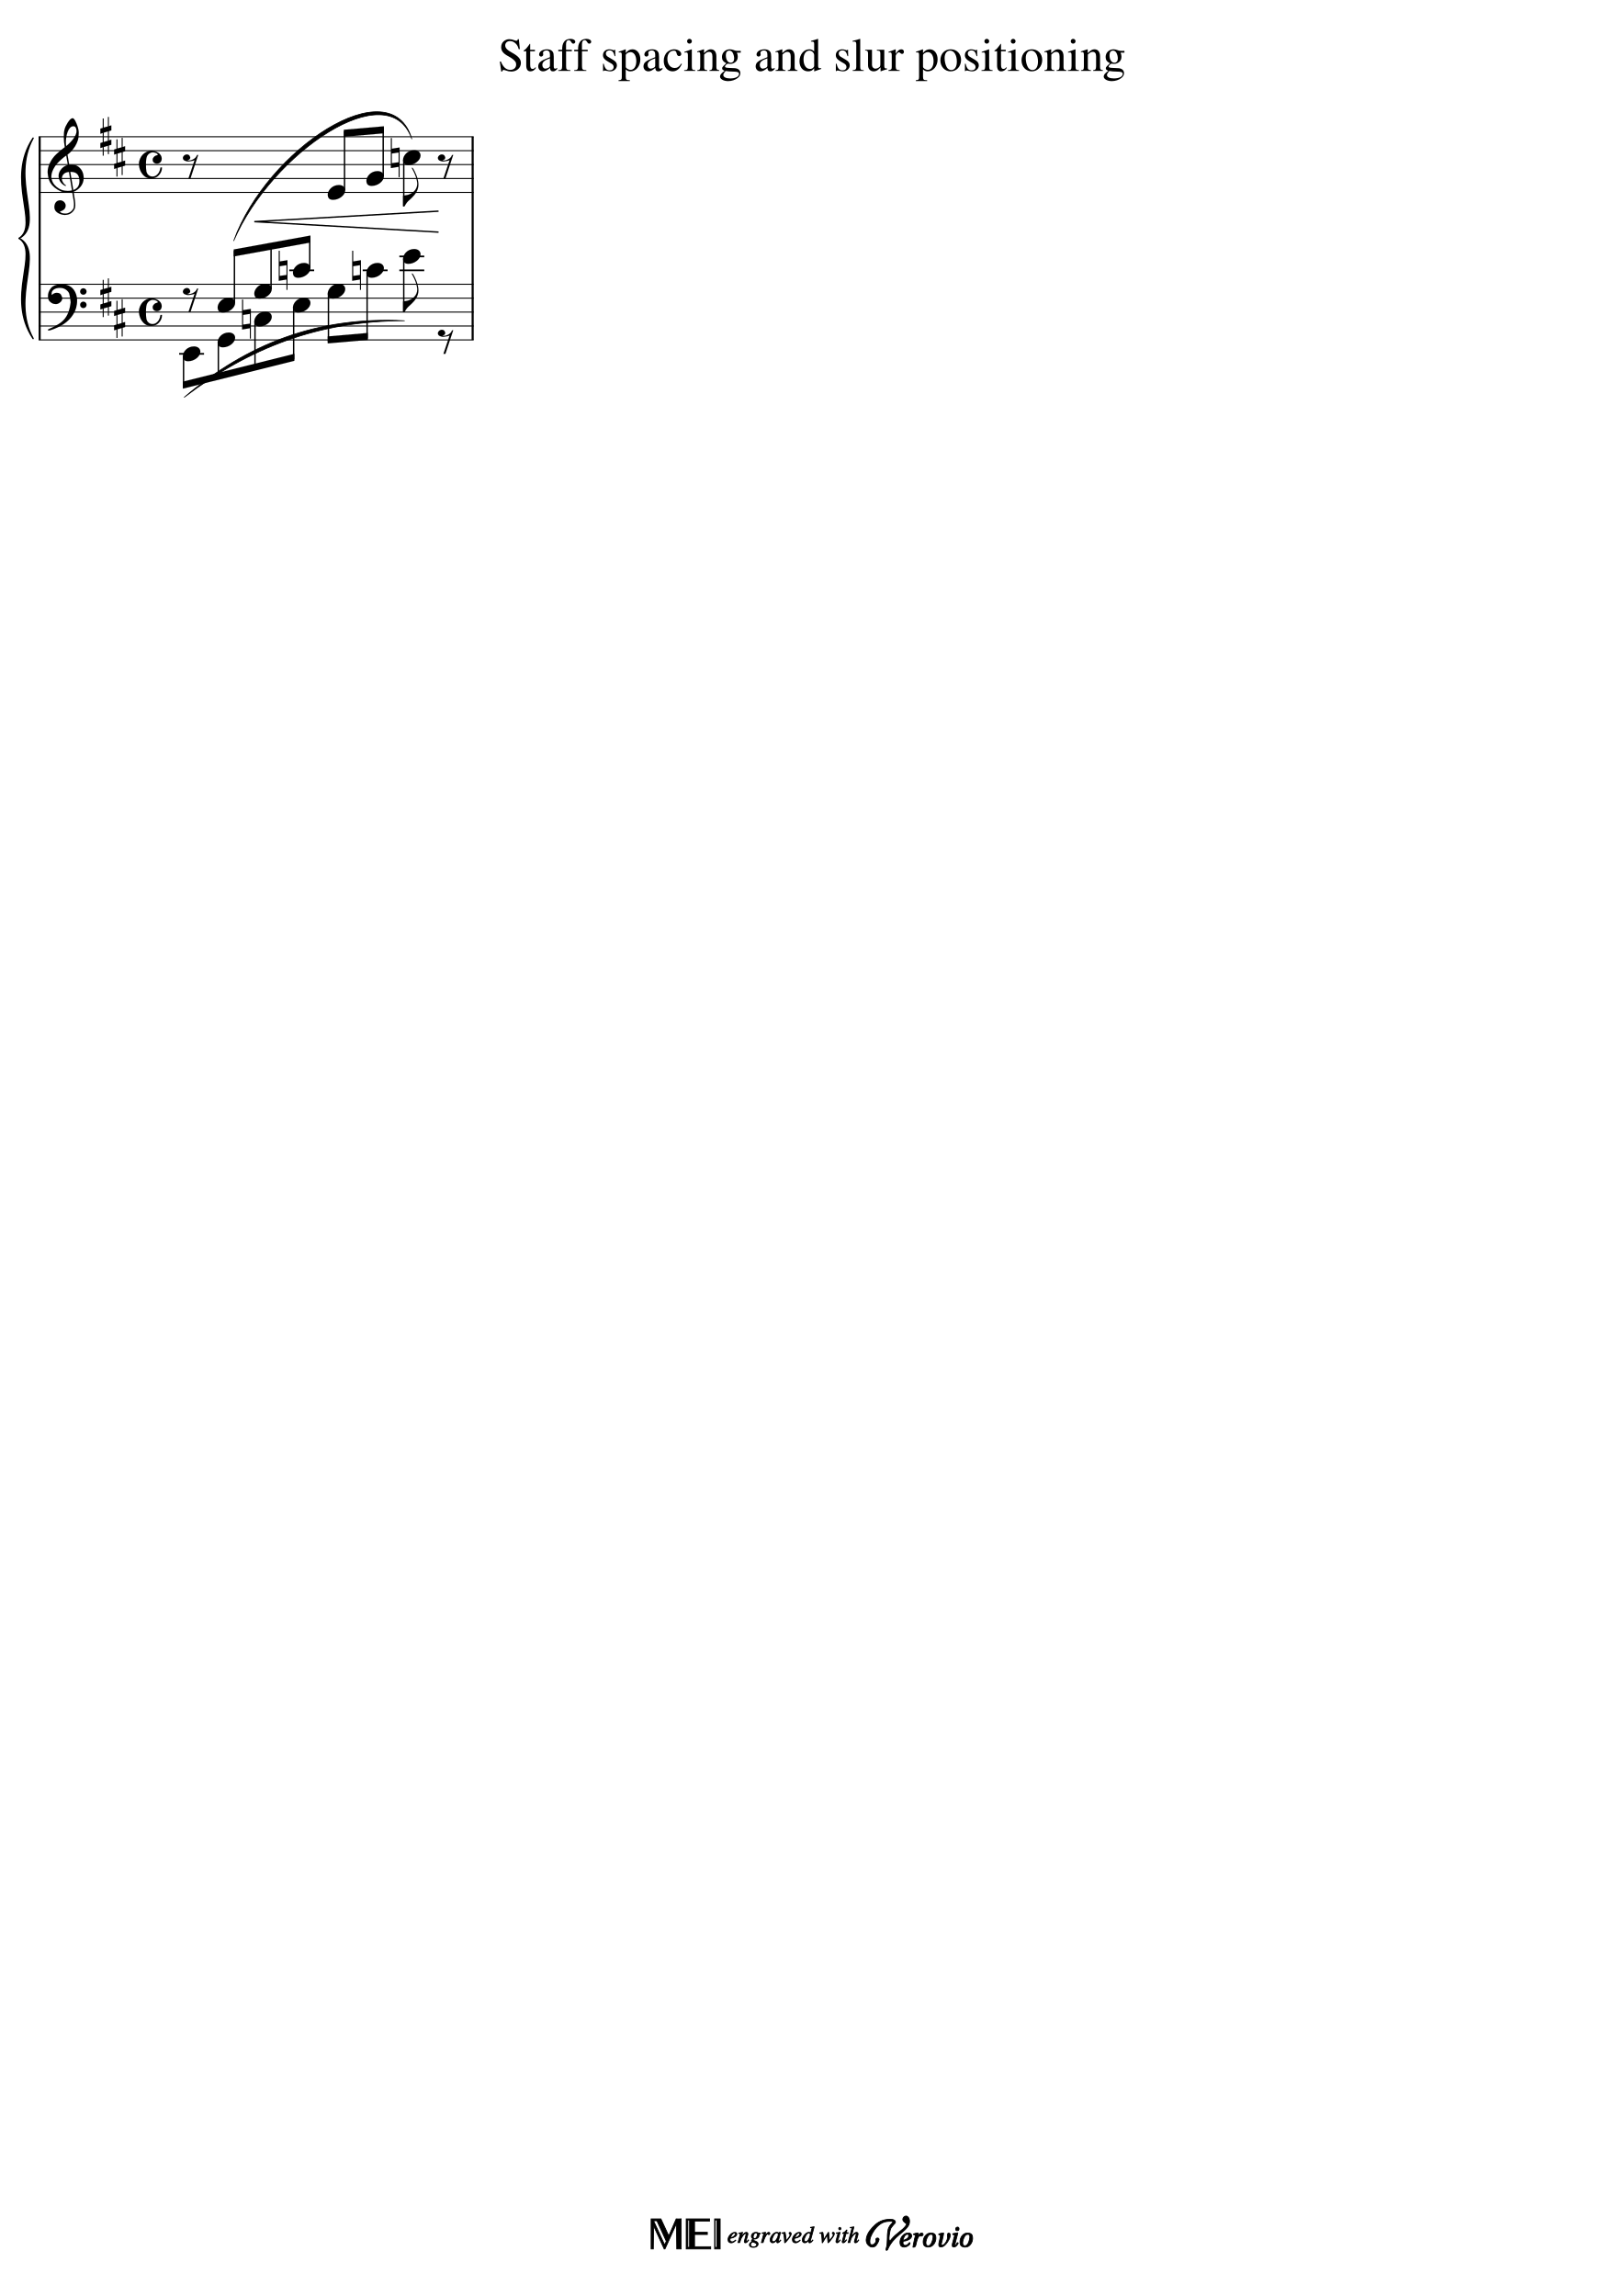
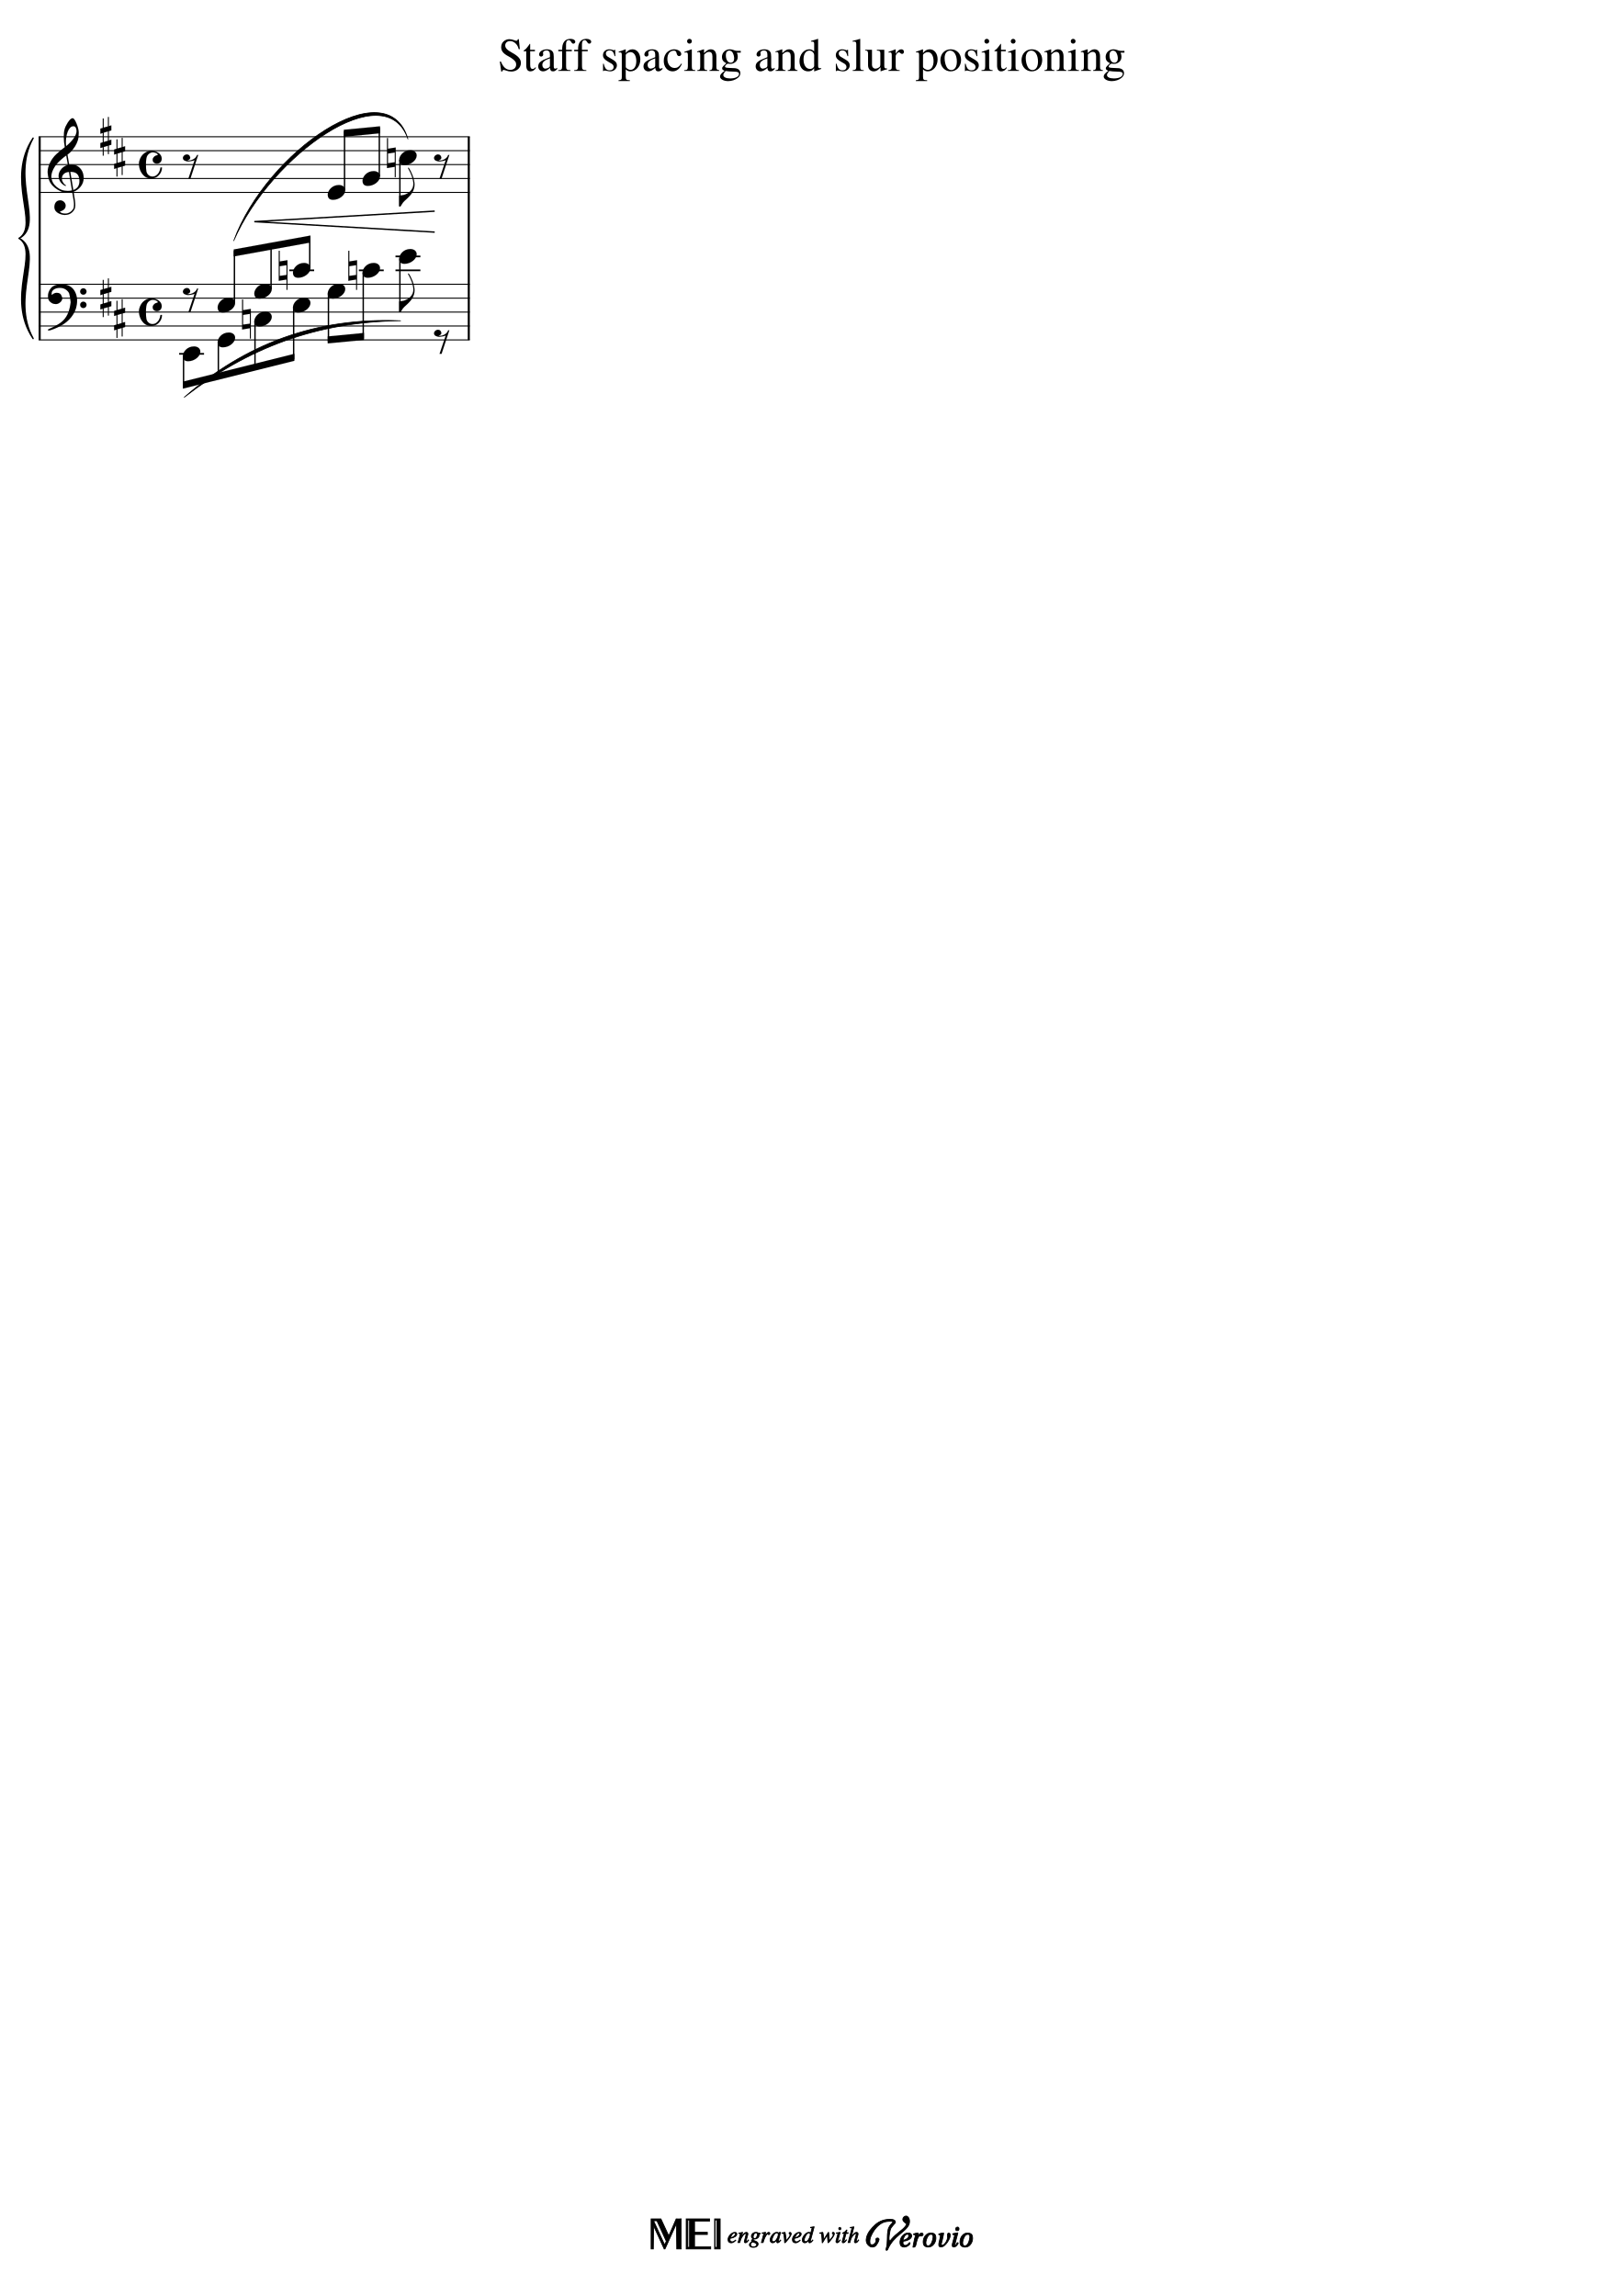
<svg xmlns="http://www.w3.org/2000/svg" xmlns:xlink="http://www.w3.org/1999/xlink" width="2100px" height="2970px" version="1.1" overflow="visible" id="docid">
  <defs>
    <g id="E050-docid">
      <path transform="scale(1,-1)" d="M441 -245c-23 -4 -48 -6 -76 -6c-59 0 -102 7 -130 20c-88 42 -150 93 -187 154c-26 44 -43 103 -48 176c0 6 -1 13 -1 19c0 54 15 111 45 170c29 57 65 106 110 148s96 85 153 127c-3 16 -8 46 -13 92c-4 43 -5 73 -5 89c0 117 16 172 69 257c34 54 64 82 89 82 c21 0 43 -30 69 -92s39 -115 41 -159v-15c0 -109 -21 -162 -67 -241c-13 -20 -63 -90 -98 -118c-13 -9 -25 -19 -37 -29l31 -181c8 1 18 2 28 2c58 0 102 -12 133 -35c59 -43 92 -104 98 -184c1 -7 1 -15 1 -22c0 -123 -87 -209 -181 -248c8 -57 17 -110 25 -162 c5 -31 6 -58 6 -80c0 -30 -5 -53 -14 -70c-35 -64 -88 -99 -158 -103c-5 0 -11 -1 -16 -1c-37 0 -72 10 -108 27c-50 24 -77 59 -80 105v11c0 29 7 55 20 76c18 28 45 42 79 44h6c49 0 93 -42 97 -87v-9c0 -51 -34 -86 -105 -106c17 -24 51 -36 102 -36c62 0 116 43 140 85 c9 16 13 41 13 74c0 20 -1 42 -5 67c-8 53 -18 106 -26 159zM461 939c-95 0 -135 -175 -135 -286c0 -24 2 -48 5 -71c50 39 92 82 127 128c40 53 60 100 60 140v8c-4 53 -22 81 -55 81h-2zM406 119l54 -326c73 25 110 78 110 161c0 7 0 15 -1 23c-7 95 -57 142 -151 142h-12 zM382 117c-72 -2 -128 -47 -128 -120v-7c2 -46 43 -99 75 -115c-3 -2 -7 -5 -10 -10c-70 33 -116 88 -123 172v11c0 68 44 126 88 159c23 17 49 29 78 36l-29 170c-21 -13 -52 -37 -92 -73c-50 -44 -86 -84 -109 -119c-45 -69 -67 -130 -67 -182v-13c5 -68 35 -127 93 -176 s125 -73 203 -73c25 0 50 3 75 9c-19 111 -36 221 -54 331z" />
    </g>
    <g id="E262-docid">
      <path transform="scale(1,-1)" d="M136 186v169h17v-164l44 14v-91l-44 -14v-165l44 12v-91l-44 -13v-155h-17v150l-76 -22v-155h-17v149l-43 -13v90l43 14v167l-43 -14v92l43 13v169h17v-163zM60 73v-167l76 22v168z" />
    </g>
    <g id="E08A-docid">
      <path transform="scale(1,-1)" d="M340 179c-9 24 -56 41 -89 41c-46 0 -81 -28 -100 -58c-17 -28 -25 -78 -25 -150c0 -65 2 -111 8 -135c8 -31 18 -49 40 -67c20 -17 43 -25 70 -25c54 0 92 36 115 75c14 25 23 54 28 88h27c0 -63 -24 -105 -58 -141c-35 -38 -82 -56 -140 -56c-45 0 -83 13 -115 39 c-57 45 -101 130 -101 226c0 59 33 127 68 163c36 37 97 72 160 72c36 0 93 -21 121 -40c11 -8 23 -17 33 -30c19 -23 27 -48 27 -76c0 -51 -35 -88 -86 -88c-43 0 -76 27 -76 68c0 26 7 35 21 51c15 17 32 27 58 32c7 2 14 7 14 11z" />
    </g>
    <g id="E4E6-docid">
      <path transform="scale(1,-1)" d="M0 123c7 34 33 56 69 60c29 -3 43 -9 53 -29c4 -8 7 -15 10 -22c0 -21 -1 -25 -11 -35c-5 -8 -18 -14 -40 -20l12 -3l15 -1c44 0 97 26 122 56c10 11 18 26 24 42c7 1 15 2 22 3l-140 -424h-36l111 330c-10 -6 -27 -12 -53 -16l-52 -8h-10l-20 1c-1 0 -8 3 -21 6 c-37 9 -55 28 -55 60z" />
    </g>
    <g id="E0A4-docid">
      <path transform="scale(1,-1)" d="M0 -39c0 68 73 172 200 172c66 0 114 -37 114 -95c0 -84 -106 -171 -218 -171c-64 0 -96 30 -96 94z" />
    </g>
    <g id="E241-docid">
      <path transform="scale(1,-1)" d="M179 646c-4 8 -17 30 -18 33l-4 10c0 3 2 5 5 5s7 -2 13 -7c23 -33 46 -81 66 -132c22 -57 35 -125 35 -163c0 -104 -60 -183 -122 -241c-63 -59 -57 -53 -61 -56c-38 -34 -63 -95 -71 -95h-22v190c40 7 69 11 87 16c88 27 168 95 168 200c0 30 -12 89 -30 138 c-17 47 -31 73 -46 102z" />
    </g>
    <g id="E261-docid">
      <path transform="scale(1,-1)" d="M0 -188v539h18v-191l139 22v-533h-17v186zM18 -100l122 17v176l-122 -19v-174z" />
    </g>
    <g id="E062-docid">
      <path transform="scale(1,-1)" d="M582 -120c0 32 26 58 58 58s58 -26 58 -58s-26 -58 -58 -58s-58 26 -58 58zM582 120c0 32 26 58 58 58s58 -26 58 -58s-26 -58 -58 -58s-58 26 -58 58zM158 96c51 0 73 -14 88 -49l16 -39c0 -17 -2 -30 -7 -40c-3 -11 -10 -21 -19 -31c-17 -18 -49 -43 -84 -43 c-55 0 -77 13 -112 44c-24 21 -35 55 -35 100c0 46 14 81 32 112c30 52 71 79 137 93l36 6l26 2c154 0 235 -68 274 -182c11 -32 18 -68 18 -107c0 -103 -26 -182 -68 -250c-89 -145 -234 -230 -412 -288l-30 -5c-9 0 -14 3 -14 8c3 10 5 11 10 16c35 15 70 30 96 44l78 43 c96 57 162 136 197 258c9 33 17 60 22 100c3 22 5 35 6 39c-7 69 -16 115 -23 140s-4 22 -16 40c-8 12 -19 23 -31 34c-24 21 -62 44 -118 44c-48 0 -84 -8 -113 -28c-28 -19 -42 -44 -42 -73v-16c2 -5 3 -9 4 -11c24 22 52 39 84 39z" />
    </g>
  </defs>
  <style type="text/css">#docid g.ending, #docid g.fing, #docid g.reh, #docid g.tempo {font-weight:bold;}#docid g.dir, #docid g.dynam, #docid g.mNum {font-style:italic;}#docid g.label {font-weight:normal;}#docid ellipse, #docid path, #docid polygon, #docid polyline, #docid rect {stroke:currentColor}</style>
  <svg class="definition-scale" color="black" font-family="Times, serif" viewBox="0 0 21000 29700">
    <g class="page-margin" transform="translate(500, 500)">
      <g id="iJ6YNS9" class="mdiv pageMilestone" />
      <g id="j6ERYJ7" class="score pageMilestone" />
      <g id="w12QMOFK" class="system">
        <path d="M13 1269 L13 3897" stroke-width="27" />
        <g id="z1RTPA71" class="grpSym">
          <path d="M-72,3879 C-432,3339 18,2763 -252,2583 C81,2763 -369,3339 -72,3879" stroke-width="18" stroke-linecap="round" stroke-linejoin="round" />
          <path d="M-72,1287 C-369,1827 81,2403 -252,2583 C18,2403 -432,1827 -72,1287" stroke-width="18" stroke-linecap="round" stroke-linejoin="round" />
        </g>
        <g id="j1TW2UZM" class="section systemMilestone" />
        <g id="a12WP67W" class="measure">
          <g id="b4Y5DFV" class="staff">
-             <path d="M0 1269 L5626 1269" stroke-width="13" />
-             <path d="M0 1449 L5626 1449" stroke-width="13" />
-             <path d="M0 1629 L5626 1629" stroke-width="13" />
-             <path d="M0 1809 L5626 1809" stroke-width="13" />
-             <path d="M0 1989 L5626 1989" stroke-width="13" />
+             <path d="M0 1269 L5576 1269" stroke-width="13" />
+             <path d="M0 1449 L5576 1449" stroke-width="13" />
+             <path d="M0 1629 L5576 1629" stroke-width="13" />
+             <path d="M0 1809 L5576 1809" stroke-width="13" />
+             <path d="M0 1989 L5576 1989" stroke-width="13" />
            <g id="mAF7Z3" class="clef">
              <use xlink:href="#E050-docid" transform="translate(117, 1809) scale(0.72, 0.72)" />
            </g>
            <g id="oD6YIY9" class="keySig">
              <g id="qQFZT5L" class="keyAccid">
                <use xlink:href="#E262-docid" transform="translate(798, 1269) scale(0.72, 0.72)" />
              </g>
              <g id="sW3BAZZ" class="keyAccid">
                <use xlink:href="#E262-docid" transform="translate(976, 1539) scale(0.72, 0.72)" />
              </g>
            </g>
            <g id="uQ3FXUD" class="meterSig">
              <use xlink:href="#E08A-docid" transform="translate(1297, 1629) scale(0.72, 0.72)" />
            </g>
            <g id="cNFAQML" class="layer">
              <g id="d1RIF43L" class="rest">
                <use xlink:href="#E4E6-docid" transform="translate(1865, 1629) scale(0.72, 0.72)" />
              </g>
              <g id="e36A7UB" class="space" />
              <g id="fW4SW7P" class="space" />
              <g id="g17JWEWV" class="beam">
-                 <polygon points="3947,1179 4465,1134 4465,1224 3947,1269" />
+                 <polygon points="3947,1179 4415,1134 4415,1224 3947,1269" />
                <g id="h11BYRB0" class="note">
                  <g class="notehead">
                    <use xlink:href="#E0A4-docid" transform="translate(3739, 1989) scale(0.72, 0.72)" />
                  </g>
                  <g id="tPEE0OP" class="stem">
                    <path d="M3956 1961 L3956 1197" stroke-width="18" />
                  </g>
                </g>
                <g id="iEPNT2P" class="note">
                  <g class="notehead">
-                     <use xlink:href="#E0A4-docid" transform="translate(4239, 1809) scale(0.72, 0.72)" />
+                     <use xlink:href="#E0A4-docid" transform="translate(4189, 1809) scale(0.72, 0.72)" />
                  </g>
                  <g id="uL0P3Y6" class="stem">
-                     <path d="M4456 1781 L4456 1152" stroke-width="18" />
+                     <path d="M4406 1781 L4406 1152" stroke-width="18" />
                  </g>
                </g>
              </g>
              <g id="ex_1525030897" class="note">
                <g class="notehead">
-                   <use xlink:href="#E0A4-docid" transform="translate(4713, 1539) scale(0.72, 0.72)" />
+                   <use xlink:href="#E0A4-docid" transform="translate(4663, 1539) scale(0.72, 0.72)" />
                </g>
                <g id="vPKGJXZ" class="stem">
-                   <path d="M4722 1567 L4722 2169" stroke-width="18" />
+                   <path d="M4672 1567 L4672 2169" stroke-width="18" />
                  <g id="wGMJNIQ" class="flag">
-                     <use xlink:href="#E241-docid" transform="translate(4713, 2169) scale(0.72, 0.72)" />
+                     <use xlink:href="#E241-docid" transform="translate(4663, 2169) scale(0.72, 0.72)" />
                  </g>
                </g>
                <g id="k1JVOWO3" class="accid">
-                   <use xlink:href="#E261-docid" transform="translate(4555, 1539) scale(0.72, 0.72)" />
+                   <use xlink:href="#E261-docid" transform="translate(4505, 1539) scale(0.72, 0.72)" />
                </g>
              </g>
              <g id="l168SLSU" class="rest">
-                 <use xlink:href="#E4E6-docid" transform="translate(5163, 1629) scale(0.72, 0.72)" />
+                 <use xlink:href="#E4E6-docid" transform="translate(5113, 1629) scale(0.72, 0.72)" />
              </g>
            </g>
          </g>
          <g id="m1I1R6XU" class="staff">
-             <path d="M0 3177 L5626 3177" stroke-width="13" />
-             <path d="M0 3357 L5626 3357" stroke-width="13" />
-             <path d="M0 3537 L5626 3537" stroke-width="13" />
-             <path d="M0 3717 L5626 3717" stroke-width="13" />
-             <path d="M0 3897 L5626 3897" stroke-width="13" />
+             <path d="M0 3177 L5576 3177" stroke-width="13" />
+             <path d="M0 3357 L5576 3357" stroke-width="13" />
+             <path d="M0 3537 L5576 3537" stroke-width="13" />
+             <path d="M0 3717 L5576 3717" stroke-width="13" />
+             <path d="M0 3897 L5576 3897" stroke-width="13" />
            <g id="w1XU0MUL" class="clef">
              <use xlink:href="#E062-docid" transform="translate(117, 3357) scale(0.72, 0.72)" />
            </g>
            <g id="yPE87TM" class="keySig">
              <g id="a9Q4UQU" class="keyAccid">
                <use xlink:href="#E262-docid" transform="translate(798, 3357) scale(0.72, 0.72)" />
              </g>
              <g id="cEUTGP0" class="keyAccid">
                <use xlink:href="#E262-docid" transform="translate(976, 3627) scale(0.72, 0.72)" />
              </g>
            </g>
            <g id="e1G39VQU" class="meterSig">
              <use xlink:href="#E08A-docid" transform="translate(1297, 3537) scale(0.72, 0.72)" />
            </g>
            <g class="ledgerLines above">
              <path d="M3241 2997 L3563 2997" stroke-width="22" />
-               <path d="M4191 2997 L4513 2997" stroke-width="22" />
-               <path d="M4665 2997 L4987 2997" stroke-width="22" />
-               <path d="M4665 2817 L4987 2817" stroke-width="22" />
+               <path d="M4141 2997 L4463 2997" stroke-width="22" />
+               <path d="M4615 2997 L4937 2997" stroke-width="22" />
+               <path d="M4615 2817 L4937 2817" stroke-width="22" />
            </g>
            <g class="ledgerLines below">
              <path d="M1817 4077 L2139 4077" stroke-width="22" />
            </g>
            <g id="n3L1BSY" class="layer">
              <g id="oYFJ0C6" class="rest">
                <use xlink:href="#E4E6-docid" transform="translate(1865, 3357) scale(0.72, 0.72)" />
              </g>
              <g id="p6KLLMO" class="beam">
                <polygon points="2523,2727 3515,2547 3515,2637 2523,2817" />
                <g id="ex_0713646956" class="note">
                  <g class="notehead">
                    <use xlink:href="#E0A4-docid" transform="translate(2315, 3447) scale(0.72, 0.72)" />
                  </g>
                  <g id="xIG9TQU" class="stem">
                    <path d="M2532 3419 L2532 2745" stroke-width="18" />
                  </g>
                </g>
                <g id="r10DL3CR" class="note">
                  <g class="notehead">
                    <use xlink:href="#E0A4-docid" transform="translate(2789, 3267) scale(0.72, 0.72)" />
                  </g>
                  <g id="y1NKD124" class="stem">
                    <path d="M3006 3239 L3006 2658" stroke-width="18" />
                  </g>
                </g>
                <g id="s1IC15RP" class="note">
                  <g class="notehead">
                    <use xlink:href="#E0A4-docid" transform="translate(3289, 2997) scale(0.72, 0.72)" />
                  </g>
                  <g id="z1K4OJSQ" class="stem">
                    <path d="M3506 2969 L3506 2565" stroke-width="18" />
                  </g>
                  <g id="tBZ62SV" class="accid">
                    <use xlink:href="#E261-docid" transform="translate(3105, 2997) scale(0.72, 0.72)" />
                  </g>
                </g>
              </g>
              <g id="uW4WKQ" class="beam">
-                 <polygon points="3739,3942 4257,3897 4257,3807 3739,3852" />
+                 <polygon points="3739,3942 4207,3897 4207,3807 3739,3852" />
                <g id="vLC6GUE" class="note">
                  <g class="notehead">
                    <use xlink:href="#E0A4-docid" transform="translate(3739, 3267) scale(0.72, 0.72)" />
                  </g>
                  <g id="aRA8GUK" class="stem">
                    <path d="M3748 3295 L3748 3924" stroke-width="18" />
                  </g>
                </g>
                <g id="w1KCUVGJ" class="note">
                  <g class="notehead">
-                     <use xlink:href="#E0A4-docid" transform="translate(4239, 2997) scale(0.72, 0.72)" />
+                     <use xlink:href="#E0A4-docid" transform="translate(4189, 2997) scale(0.72, 0.72)" />
                  </g>
                  <g id="b1AYFJ9P" class="stem">
-                     <path d="M4248 3025 L4248 3879" stroke-width="18" />
+                     <path d="M4198 3025 L4198 3879" stroke-width="18" />
                  </g>
                  <g id="xGUU4JQ" class="accid">
-                     <use xlink:href="#E261-docid" transform="translate(4055, 2997) scale(0.72, 0.72)" />
+                     <use xlink:href="#E261-docid" transform="translate(4005, 2997) scale(0.72, 0.72)" />
                  </g>
                </g>
              </g>
              <g id="ex_2110968671" class="note">
                <g class="notehead">
-                   <use xlink:href="#E0A4-docid" transform="translate(4713, 2817) scale(0.72, 0.72)" />
+                   <use xlink:href="#E0A4-docid" transform="translate(4663, 2817) scale(0.72, 0.72)" />
                </g>
                <g id="cUUYDUG" class="stem">
-                   <path d="M4722 2845 L4722 3537" stroke-width="18" />
+                   <path d="M4672 2845 L4672 3537" stroke-width="18" />
                  <g id="d17EWFLB" class="flag">
-                     <use xlink:href="#E241-docid" transform="translate(4713, 3537) scale(0.72, 0.72)" />
+                     <use xlink:href="#E241-docid" transform="translate(4663, 3537) scale(0.72, 0.72)" />
                  </g>
                </g>
              </g>
              <g id="z14DBQNG" class="rest">
-                 <use xlink:href="#E4E6-docid" transform="translate(5163, 3897) scale(0.72, 0.72)" />
+                 <use xlink:href="#E4E6-docid" transform="translate(5113, 3897) scale(0.72, 0.72)" />
              </g>
            </g>
            <g id="a1QJ4FU1" class="layer">
              <g id="b1XSZE2H" class="beam">
                <polygon points="1865,4527 3307,4167 3307,4077 1865,4437" />
                <g id="ex_0945791345" class="note">
                  <g class="notehead">
                    <use xlink:href="#E0A4-docid" transform="translate(1865, 4077) scale(0.72, 0.72)" />
                  </g>
                  <g id="eZWEOI5" class="stem">
                    <path d="M1874 4105 L1874 4509" stroke-width="18" />
                  </g>
                </g>
                <g id="dIZDUHE" class="note">
                  <g class="notehead">
                    <use xlink:href="#E0A4-docid" transform="translate(2315, 3897) scale(0.72, 0.72)" />
                  </g>
                  <g id="fXQFU55" class="stem">
                    <path d="M2324 3925 L2324 4396" stroke-width="18" />
                  </g>
                </g>
                <g id="e1EHME80" class="note">
                  <g class="notehead">
                    <use xlink:href="#E0A4-docid" transform="translate(2789, 3627) scale(0.72, 0.72)" />
                  </g>
                  <g id="g11K35MU" class="stem">
                    <path d="M2798 3655 L2798 4276" stroke-width="18" />
                  </g>
                  <g id="f1BEGS43" class="accid">
                    <use xlink:href="#E261-docid" transform="translate(2631, 3627) scale(0.72, 0.72)" />
                  </g>
                </g>
                <g id="gETMZTA" class="note">
                  <g class="notehead">
                    <use xlink:href="#E0A4-docid" transform="translate(3289, 3447) scale(0.72, 0.72)" />
                  </g>
                  <g id="h1NRSQV" class="stem">
                    <path d="M3298 3475 L3298 4149" stroke-width="18" />
                  </g>
                </g>
              </g>
            </g>
          </g>
          <g id="h1WRIV4E" class="slur">
-             <path d="M2523,2614 C2952,1428 4556,375 4826,1297 C4530,447 3012,1476 2523,2614" stroke-width="9" stroke-linecap="round" stroke-linejoin="round" />
+             <path d="M2523,2614 C2949,1453 4510,390 4776,1298 C4486,460 3007,1499 2523,2614" stroke-width="9" stroke-linecap="round" stroke-linejoin="round" />
          </g>
          <g id="i123OHXR" class="hairpin">
-             <polyline stroke-width="18" stroke-linecap="square" stroke-linejoin="miter" fill="none" points="5163,2502 2789,2367 5163,2232 " />
+             <polyline stroke-width="18" stroke-linecap="square" stroke-linejoin="miter" fill="none" points="5113,2502 2789,2367 5113,2232 " />
          </g>
          <g id="jQFEFEK" class="slur">
-             <path d="M1883,4639 C2692,3950 3605,3590 4731,3649 C3615,3650 2722,4002 1883,4639" stroke-width="9" stroke-linecap="round" stroke-linejoin="round" />
+             <path d="M1883,4639 C2672,3951 3580,3603 4681,3649 C3590,3663 2702,4003 1883,4639" stroke-width="9" stroke-linecap="round" stroke-linejoin="round" />
          </g>
          <g id="z1XZBIJA" class="barLine">
-             <path d="M5613 1269 L5613 1989" stroke-width="27" />
-             <path d="M5613 3177 L5613 3897" stroke-width="27" />
-             <path d="M5613 1989 L5613 3177" stroke-width="27" />
+             <path d="M5563 1269 L5563 1989" stroke-width="27" />
+             <path d="M5563 3177 L5563 3897" stroke-width="27" />
+             <path d="M5563 1989 L5563 3177" stroke-width="27" />
          </g>
        </g>
        <g id="t1YD0KSR" class="systemMilestoneEnd j1TW2UZM" />
      </g>
      <g id="u1XWY667" class="pageMilestoneEnd j6ERYJ7" />
      <g id="vE1WURA" class="pageMilestoneEnd iJ6YNS9" />
      <g id="c10PAP45" class="pgHead autogenerated">
        <text font-size="0px">
          <tspan id="dPPZBXY" class="rend" x="10000" y="417" text-anchor="middle">
            <tspan id="e6C4ZMJ" class="rend">
              <tspan id="fA9N9Z2" class="text">
                <tspan font-size="607px">Staff spacing and slur positioning</tspan>
              </tspan>
            </tspan>
          </tspan>
        </text>
      </g>
      <g id="wK8FJ60" class="pgFoot autogenerated">
        <g id="x1AFQIG0" class="fig">
          <g class="svg" transform="translate(7750, 28099) scale(10, 10)">
            <g>
              <path fill="#000000" d="M 17.113,49.265 V 10.368 h 12.697 c 3.289,7.337 6.713,14.61 10.127,21.889 3.42,-7.485 6.256,-14.205 9.589,-21.91 2.436,0.104 4.317,0.085 6.484,-0.058 V 49.264 H 50.274 C 50.145,38.356 50.016,27.448 49.887,16.54 45.003,27.315 39.967,38.434 35.084,49.209 34.679,49.344 34.427,49.136 34.022,49.271 29.466,39.331 24.91,29.391 20.354,19.451 20.224,29.389 20.095,39.327 19.965,49.264 H 17.113 Z M 36.754,39.325 C 32.721,30.513 28.688,21.701 24.655,12.889 22.531,12.751 22.657,12.71 20.714,12.814 v 0.966 c 4.613,9.998 9.609,20.749 13.873,30.082 0.722,-1.513 1.445,-3.025 2.167,-4.538 z m 25.738,9.94 c 0,-12.966 0,-25.931 0,-38.897 10.084,0 20.169,0 30.253,0 0,0.96 0,1.921 0,2.881 -6.483,0 -12.966,0 -19.448,0 0,4.802 0,9.604 0,14.406 5.522,0 11.045,0 16.567,0 0,0.96 0,1.921 0,2.881 -5.522,0 -11.045,0 -16.567,0 0,5.282 0,10.565 0,15.847 6.963,0 13.926,0 20.889,0 0,0.96 0,1.921 0,2.881 -10.565,0 -21.129,0 -31.694,0 z m 4.322,-2.161 c 0,-11.765 0,-23.53 0,-35.295 -0.72,0 -1.441,0 -2.161,0 0,11.765 0,23.53 0,35.295 0.72,0 1.441,0 2.161,0 z m 32.414,2.161 c 0,-12.966 0,-25.931 0,-38.897 2.401,0 4.802,0 7.203,0 0,12.966 0,25.931 0,38.897 -2.401,0 -4.802,0 -7.203,0 z m 2.881,-2.161 c 0,-11.765 0,-23.53 0,-35.295 -0.72,0 -1.441,0 -2.161,0 0,11.765 0,23.53 0,35.295 0.72,0 1.441,0 2.161,0 z" />
              <path fill="#000000" d="m 346.3,6.7 c -3.1,0.5 -4.9,4.4 -2.7,6.8 1.2,1.4 2.7,2.4 4.1,3.5 -2.4,5.3 -7.7,8.3 -11.9,12.1 -3.7,2.8 -7,6.2 -9.7,9.9 -2.2,-0.8 -0.915,-7.719 -0.627,-9.5 0.288,-1.781 0.727,-6.4 2.927,-8.7 1.3,-1.9 3,-3.5 4.5,-5.2 1.2,-3.4 -3.2,-4.9 -5.8,-4.6 -7.3,-0.5 -14.6,2 -20,6.8 -5,4.6 -10,10.1 -11.5,17 -0.9,3.5 -0.2,7.5 2.8,9.9 2.5,2.8 7.4,2.9 9.8,-0.2 1.7,-2.3 3.2,-4.8 3.8,-7.6 -0.1,-2.6 -4.4,-2.3 -4.3,0.2 1.2,2.4 -0.9,4.7 -2.7,6.2 -1.7,0.9 -4.7,0.7 -4.8,-1.7 -1,-5.8 2.1,-11.3 5.2,-16.1 4,-5.8 9.8,-11.2 17.2,-11.8 1.6,0 8.1,-1.2 6.8,1.4 -2.8,2.8 -5.6,6.1 -6,10.3 -1.6,7.7 0.1,15.7 -2.3,23.2 -1.1,3.9 2,2.6 2.5,0.2 3.3,-7.4 8.9,-13.4 15.1,-18.5 4.2,-3.9 9.5,-7.1 11.9,-12.6 1.3,-3.6 1.2,-9 -2.7,-10.9 -0.504,-0.177 -1.07,-0.165 -1.6,-0.1 z m 66,14.5 c -2,0.8 -1.8,4.9 0.8,4.4 3.4,0.4 2.9,-6.2 -0.8,-4.4 z m 0.6,7.3 c -1.3,0.5 -7.6,0.5 -5.4,2.2 4,-0.3 0.7,4.5 0.6,6.7 -0.4,2.9 -2.4,5.9 -1.2,8.8 2.7,1.7 5.6,-0.8 6.8,-3.2 1.6,-1.4 -0.5,-3 -1.2,-0.9 -0.4,0.8 -2.4,3.5 -2.6,1.8 1.1,-5 2.7,-9.9 3.9,-14.9 l -0.1,-0.5 h -0.9 z m -65.1,0.2 c -6.5,1.6 -10.5,9.5 -8.2,15.7 2.1,3.4 7.4,2.9 10.1,0.4 2,-0.2 3.6,-5.3 1,-3.4 -1.4,2 -4,4.2 -6.5,2.8 -2.2,-1.9 -1.9,-5.7 1.7,-5.3 3.1,-0.9 6.9,-2.1 8.1,-5.5 0.9,-2.7 -1.6,-5.2 -4.3,-4.8 h -1.1 -0.7 z m 13.6,0 c -2.2,0 -8.5,1.8 -2.9,2.3 0.9,1.9 -1,4.9 -1.1,7.2 -0.5,2.9 -1.4,5.7 -1.7,8.7 3.7,0.7 3.8,-2.6 4.4,-5.3 0.9,-3.3 1.6,-7 4.1,-9.5 2.4,1.6 6.8,-0.7 3.7,-3.4 -2.9,-0.5 -4.8,2.4 -6.2,4.3 0,-1.2 2.4,-5 -0.2,-4.3 z m 15.8,0 c -6.4,1.3 -9.6,9.1 -7.7,14.9 1.9,4 7.7,3.9 11,1.7 4.1,-3 6,-8.9 4.4,-13.7 -1.3,-3 -4.8,-3.2 -7.6,-3 z m 17,0 c -2.3,0 -8.8,1.9 -3,2.4 0.4,2.5 -1,5.7 -1.4,8.4 -0.7,2.4 -1.8,7.5 2.1,7.2 3.8,-0.1 6.5,-3.5 8.5,-6.3 2,-3.2 4.5,-7 3.3,-10.9 -3.7,-3 -3.6,2.6 -3.1,5.1 -0.7,3.8 -2.7,7.9 -6.2,9.8 -3.6,0.6 -1,-4.3 -0.8,-6.1 0.6,-3.2 1.6,-6.3 1.9,-9.5 h -1.1 z m 30.6,0 c -6.3,1.2 -9.5,8.9 -7.8,14.7 1.5,4 7.2,4.2 10.5,2.4 4.6,-2.8 6.6,-9.3 4.8,-14.3 -1.4,-2.8 -4.8,-3 -7.5,-2.8 z m -75.4,1.7 c 2.1,1.5 0.2,4.7 -1.6,5.7 -1.1,0.4 -5.5,3.4 -4.6,0.7 0.8,-2.7 2.2,-6.2 5.3,-6.6 l 0.9,0.1 z m 30.8,0 c 2.6,1.5 1.3,5.2 0.8,7.6 -0.8,2.7 -1.9,5.9 -4.7,7.1 -5.1,0.8 -4,-5.8 -2.8,-8.8 1,-2.8 3,-6.8 6.7,-5.8 z m 47.1,-0.1 c 2.9,0.7 2,4.7 1.5,6.8 -0.7,3 -1.8,6.7 -5,8 -4.7,0.8 -4,-5.1 -3,-7.9 0.9,-3 2.7,-7.3 6.5,-6.8 z" />
              <g>
                <path d="m 116.566,37.118 q 0,-3.252 2.93,-6.299 2.9,-3.047 5.991,-3.047 1.143,0 1.816,0.527 0.674,0.527 0.674,1.567 0,2.109 -2.476,3.618 -2.461,1.494 -5.186,1.831 l -0.835,0.103 q -0.19,0.601 -0.264,0.967 -0.073,0.352 -0.073,0.894 0,1.289 0.835,2.007 0.85,0.718 2.007,0.718 1.099,0 2.329,-0.732 0.703,-0.425 2.036,-1.523 l 0.381,0.337 q -0.659,0.835 -1.89,1.714 -2.183,1.567 -4.38,1.567 -1.553,0 -2.725,-1.099 -1.172,-1.099 -1.172,-3.149 z m 3.12,-2.358 q 2.798,-0.41 4.556,-1.963 Q 126,31.229 126,29.691 q 0,-0.557 -0.264,-0.879 -0.264,-0.337 -0.776,-0.337 -0.952,0 -1.875,0.82 -0.908,0.806 -1.641,1.831 -0.776,1.201 -1.23,2.3 -0.249,0.586 -0.527,1.333 z" />
                <path d="m 129.472,41 2.534,-9.053 q 0.322,-1.143 0.366,-1.377 0.059,-0.249 0.059,-0.527 0,-0.425 -0.249,-0.659 -0.234,-0.249 -0.938,-0.249 -0.176,0 -0.352,0.029 -0.161,0.015 -0.366,0.044 v -0.498 q 0.952,-0.146 1.348,-0.22 0.41,-0.073 0.879,-0.176 l 2.622,-0.571 q 0.088,0.059 0.117,0.132 l -1.948,6.299 q 1.787,-2.739 2.988,-4.072 2.109,-2.358 3.779,-2.358 0.645,0 1.113,0.249 0.894,0.483 0.894,1.743 0,0.352 -0.073,0.732 -0.073,0.381 -0.19,0.82 l -1.919,7.017 q -0.059,0.22 -0.132,0.542 -0.073,0.308 -0.073,0.439 0,0.22 0.103,0.396 0.103,0.176 0.337,0.176 0.381,0 0.879,-0.439 0.498,-0.454 1.626,-1.919 l 0.425,0.381 q -1.201,1.626 -1.904,2.285 -1.201,1.157 -2.3,1.157 -0.498,0 -0.967,-0.322 -0.454,-0.337 -0.454,-1.201 0,-0.249 0.029,-0.527 0.044,-0.278 0.103,-0.483 l 1.846,-7.119 q 0.146,-0.586 0.19,-0.952 0.059,-0.381 0.059,-0.542 0,-0.352 -0.176,-0.601 -0.161,-0.264 -0.586,-0.264 -1.099,0 -2.769,1.992 -0.981,1.187 -1.992,2.827 -0.776,1.274 -1.23,2.49 Q 132.709,37.821 131.742,41 Z" />
                <path d="m 149.13,33.5 q 0,0.908 0.278,1.45 0.469,0.894 1.685,0.894 1.318,0 2.344,-1.67 1.04,-1.685 1.04,-3.706 0,-0.967 -0.425,-1.509 -0.425,-0.557 -1.274,-0.557 -1.641,0 -2.651,1.743 -0.996,1.743 -0.996,3.354 z m 0.513,13.066 q 1.743,0 2.886,-0.835 1.157,-0.835 1.157,-1.992 0,-0.879 -0.601,-1.479 -0.322,-0.322 -1.04,-0.688 -0.601,-0.293 -2.036,-0.835 -1.421,-0.557 -1.641,-0.557 -0.381,0 -1.479,1.011 -1.099,1.025 -1.099,2.314 0,1.948 1.685,2.681 0.879,0.381 2.168,0.381 z m -5.479,-2.681 q 0,-1.099 0.835,-2.095 0.85,-0.981 2.681,-1.963 -0.366,-0.234 -0.601,-0.483 -0.234,-0.264 -0.234,-0.688 0,-0.601 0.835,-1.377 0.469,-0.439 1.523,-1.157 -0.938,-0.352 -1.611,-0.996 -0.82,-0.864 -0.82,-2.241 0,-2.212 1.729,-3.677 1.729,-1.465 4.277,-1.465 1.333,0 2.256,0.425 0.923,0.41 1.084,0.688 h 1.978 v 1.172 h -1.494 q 0.088,0.322 0.132,0.586 0.044,0.264 0.044,0.747 0,2.373 -1.846,3.735 -1.831,1.362 -3.955,1.362 -0.22,0 -0.41,-0.015 -0.19,-0.029 -0.469,-0.088 -0.22,0 -0.601,0.425 -0.396,0.425 -0.396,0.762 0,0.498 3.223,1.699 3.208,1.216 3.208,3.56 0,1.758 -1.611,3.076 -1.611,1.333 -4.863,1.333 -2.256,0 -3.574,-0.967 -1.318,-0.967 -1.318,-2.358 z" />
                <path d="m 165.038,27.67 q 0.132,0 0.176,0.088 0.059,0.073 0.059,0.176 -0.015,0.146 -0.029,0.22 l -1.465,5.669 0.322,-0.63 q 1.055,-2.065 2.461,-3.765 1.421,-1.714 2.695,-1.714 0.688,0 1.055,0.454 0.381,0.454 0.381,1.04 0,0.659 -0.381,1.099 -0.366,0.425 -1.025,0.425 -0.454,0 -0.688,-0.176 -0.234,-0.176 -0.366,-0.41 l -0.176,-0.322 q -0.059,-0.088 -0.146,-0.132 -0.073,-0.059 -0.19,-0.059 -0.571,0 -1.655,1.597 -1.069,1.597 -1.919,3.457 -0.513,1.128 -1.143,2.988 Q 162.606,38.847 161.947,41 h -2.256 l 2.432,-8.818 q 0.205,-0.762 0.322,-1.362 0.132,-0.601 0.132,-0.981 0,-0.439 -0.22,-0.674 -0.22,-0.234 -0.762,-0.234 -0.176,0 -0.439,0.029 -0.264,0.029 -0.63,0.073 v -0.483 l 0.586,-0.117 q 1.143,-0.234 2.49,-0.498 1.362,-0.264 1.436,-0.264 z" />
                <path d="m 181.518,30.424 q 0,-1.055 -0.483,-1.553 -0.483,-0.498 -1.172,-0.498 -2.388,0 -4.438,3.662 -1.802,3.223 -1.802,5.552 0,1.172 0.498,1.714 0.513,0.527 1.26,0.527 2.212,0 4.263,-3.56 1.875,-3.237 1.875,-5.845 z m -1.831,-2.71 q 1.157,0 1.787,0.601 0.337,0.322 0.527,0.85 l 0.073,0.205 0.322,-1.113 q 0.059,-0.19 0.103,-0.249 0.044,-0.073 0.205,-0.088 l 1.655,-0.19 q 0.132,0 0.146,0.059 0.029,0.044 0,0.176 -0.059,0.19 -0.088,0.308 -0.029,0.103 -0.088,0.308 l -1.348,5.244 q -0.439,1.714 -0.747,2.959 -0.542,2.256 -0.542,2.578 0,0.205 0.103,0.308 0.117,0.088 0.278,0.088 0.132,0 0.278,-0.088 0.161,-0.088 0.381,-0.264 l 0.249,-0.205 q 0.117,-0.103 0.264,-0.234 0.146,-0.146 0.352,-0.352 l 0.908,-0.938 0.352,0.308 q -1.523,1.948 -2.446,2.651 -0.923,0.688 -1.758,0.688 -0.542,0 -0.85,-0.381 -0.293,-0.381 -0.293,-0.952 0,-0.527 0.19,-1.509 0.205,-0.996 0.396,-1.67 -0.264,0.439 -0.894,1.289 -0.615,0.835 -1.523,1.626 -1.069,0.952 -2.051,1.348 -0.762,0.264 -1.465,0.264 -1.187,0 -2.153,-0.967 -0.967,-0.981 -0.967,-2.769 0,-3.076 2.754,-6.416 2.842,-3.472 5.889,-3.472 z" />
                <path d="m 196.664,27.772 q 0.82,0 1.26,0.586 0.439,0.586 0.439,1.333 0,1.978 -3.911,6.929 -3.706,4.702 -4.438,4.702 -0.22,0 -0.293,-0.601 -0.044,-0.337 -0.044,-1.143 0,-0.981 -0.19,-3.325 -0.19,-2.344 -0.366,-3.472 -0.366,-2.476 -0.718,-3.193 -0.352,-0.718 -1.333,-0.718 -0.161,0 -0.381,0.015 -0.205,0.015 -0.483,0.044 v -0.381 q 0.439,-0.088 1.846,-0.396 1.406,-0.308 1.494,-0.337 l 0.483,-0.146 q 0.205,-0.059 0.322,0.234 0.117,0.278 0.293,1.055 0.557,2.549 0.835,5.024 0.176,1.538 0.352,4.556 l 0.483,-0.513 q 1.509,-1.597 3.018,-3.794 1.509,-2.197 1.509,-3.105 0,-0.454 -0.659,-1.084 -0.659,-0.645 -0.659,-1.172 0,-0.483 0.322,-0.791 0.337,-0.308 0.82,-0.308 z" />
                <path d="m 199.828,37.118 q 0,-3.252 2.93,-6.299 2.9,-3.047 5.991,-3.047 1.143,0 1.816,0.527 0.674,0.527 0.674,1.567 0,2.109 -2.476,3.618 -2.461,1.494 -5.186,1.831 l -0.835,0.103 q -0.19,0.601 -0.264,0.967 -0.073,0.352 -0.073,0.894 0,1.289 0.835,2.007 0.85,0.718 2.007,0.718 1.099,0 2.329,-0.732 0.703,-0.425 2.036,-1.523 l 0.381,0.337 q -0.659,0.835 -1.89,1.714 -2.183,1.567 -4.38,1.567 -1.553,0 -2.725,-1.099 -1.172,-1.099 -1.172,-3.149 z m 3.12,-2.358 q 2.798,-0.41 4.556,-1.963 1.758,-1.567 1.758,-3.105 0,-0.557 -0.264,-0.879 -0.264,-0.337 -0.776,-0.337 -0.952,0 -1.875,0.82 -0.908,0.806 -1.641,1.831 -0.776,1.201 -1.23,2.3 -0.249,0.586 -0.527,1.333 z" />
                <path d="m 215.238,37.602 q 0,0.894 0.41,1.567 0.41,0.659 1.392,0.659 2.095,0 4.028,-3.369 1.816,-3.164 1.816,-5.991 0,-0.894 -0.293,-1.479 -0.293,-0.586 -1.187,-0.586 -2.227,0 -4.307,3.604 -1.86,3.223 -1.86,5.596 z m 6.006,-9.888 q 1.157,0 1.641,0.557 0.278,0.322 0.439,1.099 l 1.67,-6.006 q 0.073,-0.249 0.088,-0.439 0.029,-0.205 0.029,-0.352 0,-0.571 -0.22,-0.718 -0.205,-0.146 -0.601,-0.146 -0.249,0 -0.469,0.015 -0.205,0.015 -0.557,0.044 v -0.483 q 1.655,-0.22 4.585,-0.762 l 0.132,0.146 -0.029,0.161 -2.812,10.532 -1.919,6.973 q -0.059,0.234 -0.103,0.439 -0.029,0.19 -0.029,0.352 0,0.396 0.19,0.513 0.205,0.117 0.352,0.117 0.425,0 1.201,-0.747 0.454,-0.454 1.245,-1.406 l 0.337,0.322 -0.205,0.308 q -0.542,0.806 -1.392,1.641 -1.509,1.479 -2.71,1.479 -0.396,0 -0.718,-0.176 -0.601,-0.352 -0.601,-1.26 0,-0.308 0.088,-0.981 0.088,-0.674 0.264,-1.465 -1.113,1.699 -2.446,2.783 -1.318,1.084 -2.886,1.084 -1.274,0 -2.227,-0.908 -0.952,-0.908 -0.952,-2.798 0,-3.193 2.93,-6.562 2.915,-3.354 5.684,-3.354 z" />
                <path d="m 254.13,29.53 q 0,1.23 -1.187,3.252 -0.659,1.128 -1.86,2.739 -1.23,1.655 -2.534,3.267 -2.065,2.549 -2.432,2.549 -0.161,0 -0.205,-0.132 -0.044,-0.132 -0.117,-0.894 l -0.864,-9.126 -6.079,9.961 q -0.044,0.088 -0.117,0.117 -0.059,0.029 -0.132,0.029 l -0.205,-0.044 -0.029,-0.132 -0.176,-3.618 q -0.059,-1.216 -0.176,-2.505 -0.103,-1.304 -0.205,-2.256 -0.308,-2.651 -0.659,-3.252 -0.337,-0.601 -1.26,-0.601 -0.176,0 -0.352,0.015 -0.176,0 -0.366,0.029 v -0.425 q 0.601,-0.103 1.143,-0.22 0.557,-0.117 1.216,-0.264 l 1.377,-0.352 q 0.498,0 1.011,4.175 0.278,2.285 0.498,5.2 l 5.757,-9.097 q 0.059,-0.117 0.146,-0.19 0.088,-0.088 0.205,-0.088 0.132,0 0.176,0.088 0.044,0.088 0.059,0.264 l 0.981,10.591 q 0.103,-0.132 1.626,-2.065 1.523,-1.948 1.597,-2.065 1.099,-1.582 1.465,-2.446 0.234,-0.557 0.234,-1.084 0,-0.205 -0.059,-0.381 -0.059,-0.19 -0.278,-0.396 L 251.874,29.75 q -0.19,-0.19 -0.337,-0.41 -0.132,-0.234 -0.132,-0.542 0,-0.366 0.249,-0.747 0.264,-0.381 0.938,-0.381 0.542,0 1.04,0.439 0.498,0.425 0.498,1.421 z" />
                <path d="m 261.176,24.521 q -0.601,0 -1.025,-0.469 -0.425,-0.469 -0.425,-1.128 0,-0.674 0.425,-1.143 0.425,-0.469 1.025,-0.469 0.601,0 1.025,0.469 0.439,0.469 0.439,1.143 0,0.674 -0.439,1.143 -0.425,0.454 -1.025,0.454 z m 0.352,3.208 q 0.088,0.044 0.073,0.117 l -2.959,10.459 q -0.205,0.835 -0.205,0.996 0,0.22 0.088,0.381 0.073,0.176 0.366,0.176 0.498,0 1.318,-0.864 0.483,-0.513 1.187,-1.465 l 0.381,0.322 -0.146,0.205 q -1.099,1.538 -1.816,2.212 -1.128,1.055 -2.197,1.055 -0.63,0 -1.055,-0.527 -0.41,-0.527 -0.41,-1.245 0,-0.425 0.059,-0.732 0.059,-0.322 0.22,-0.938 l 2.051,-7.529 q 0.044,-0.176 0.073,-0.322 0.029,-0.146 0.029,-0.293 0,-0.527 -0.396,-0.645 -0.381,-0.132 -1.523,-0.132 v -0.483 q 1.216,-0.146 1.743,-0.22 0.542,-0.088 1.084,-0.176 0.703,-0.117 1.333,-0.264 0.63,-0.146 0.703,-0.088 z" />
                <path d="m 264.179,40.033 q 0,-0.117 0.015,-0.264 0.015,-0.161 0.059,-0.322 l 2.754,-10.239 h -2.227 q 0,-0.396 0.059,-0.498 0.059,-0.103 0.293,-0.205 1.479,-0.63 2.285,-1.216 0.82,-0.586 2.227,-2.256 l 0.234,-0.278 q 0.044,-0.059 0.103,-0.088 0.073,-0.044 0.146,-0.044 0.146,0.029 0.205,0.059 0.044,0.103 0.044,0.19 0.015,0.073 0,0.161 l -0.835,3.193 h 2.388 l -0.176,0.981 h -2.49 l -2.637,9.858 q -0.073,0.264 0.044,0.513 0.117,0.234 0.396,0.234 0.381,0 1.069,-0.762 0.396,-0.41 1.333,-1.626 l 0.381,0.22 -0.205,0.308 q -1.26,1.89 -2.227,2.637 -0.952,0.732 -1.816,0.732 -0.747,0 -1.084,-0.396 -0.337,-0.396 -0.337,-0.894 z" />
                <path d="m 274.696,21.356 q 0.938,-0.132 1.509,-0.205 0.586,-0.088 1.011,-0.161 1.729,-0.337 1.86,-0.366 0.132,-0.029 0.205,-0.029 0.176,0.088 0.176,0.22 l -3.442,13.081 q 1.846,-2.725 3.018,-3.984 2.051,-2.168 3.765,-2.168 0.703,0 1.348,0.454 0.659,0.439 0.659,1.597 0,0.278 -0.073,0.718 -0.073,0.439 -0.176,0.776 l -1.978,7.017 q -0.088,0.293 -0.146,0.571 -0.059,0.264 -0.059,0.483 0,0.249 0.117,0.381 0.117,0.117 0.337,0.117 0.454,0 1.069,-0.63 0.381,-0.396 1.421,-1.729 l 0.381,0.352 q -1.025,1.523 -1.743,2.227 -1.274,1.245 -2.563,1.245 -0.586,0 -0.981,-0.366 -0.396,-0.366 -0.396,-1.055 0,-0.19 0.015,-0.352 0.029,-0.176 0.088,-0.381 l 2.256,-8.584 q 0.029,-0.117 0.044,-0.234 0.029,-0.132 0.029,-0.264 0,-0.366 -0.22,-0.571 -0.234,-0.205 -0.601,-0.205 -0.981,0 -2.476,1.582 -1.494,1.567 -2.52,3.208 -0.703,1.157 -1.069,2.183 Q 275.209,37.309 274.184,41 h -2.271 l 4.688,-17.769 q 0.044,-0.19 0.059,-0.322 0.015,-0.132 0.015,-0.249 0,-0.63 -0.41,-0.747 -0.41,-0.132 -1.567,-0.073 z" />
              </g>
            </g>
          </g>
        </g>
      </g>
    </g>
  </svg>
</svg>
